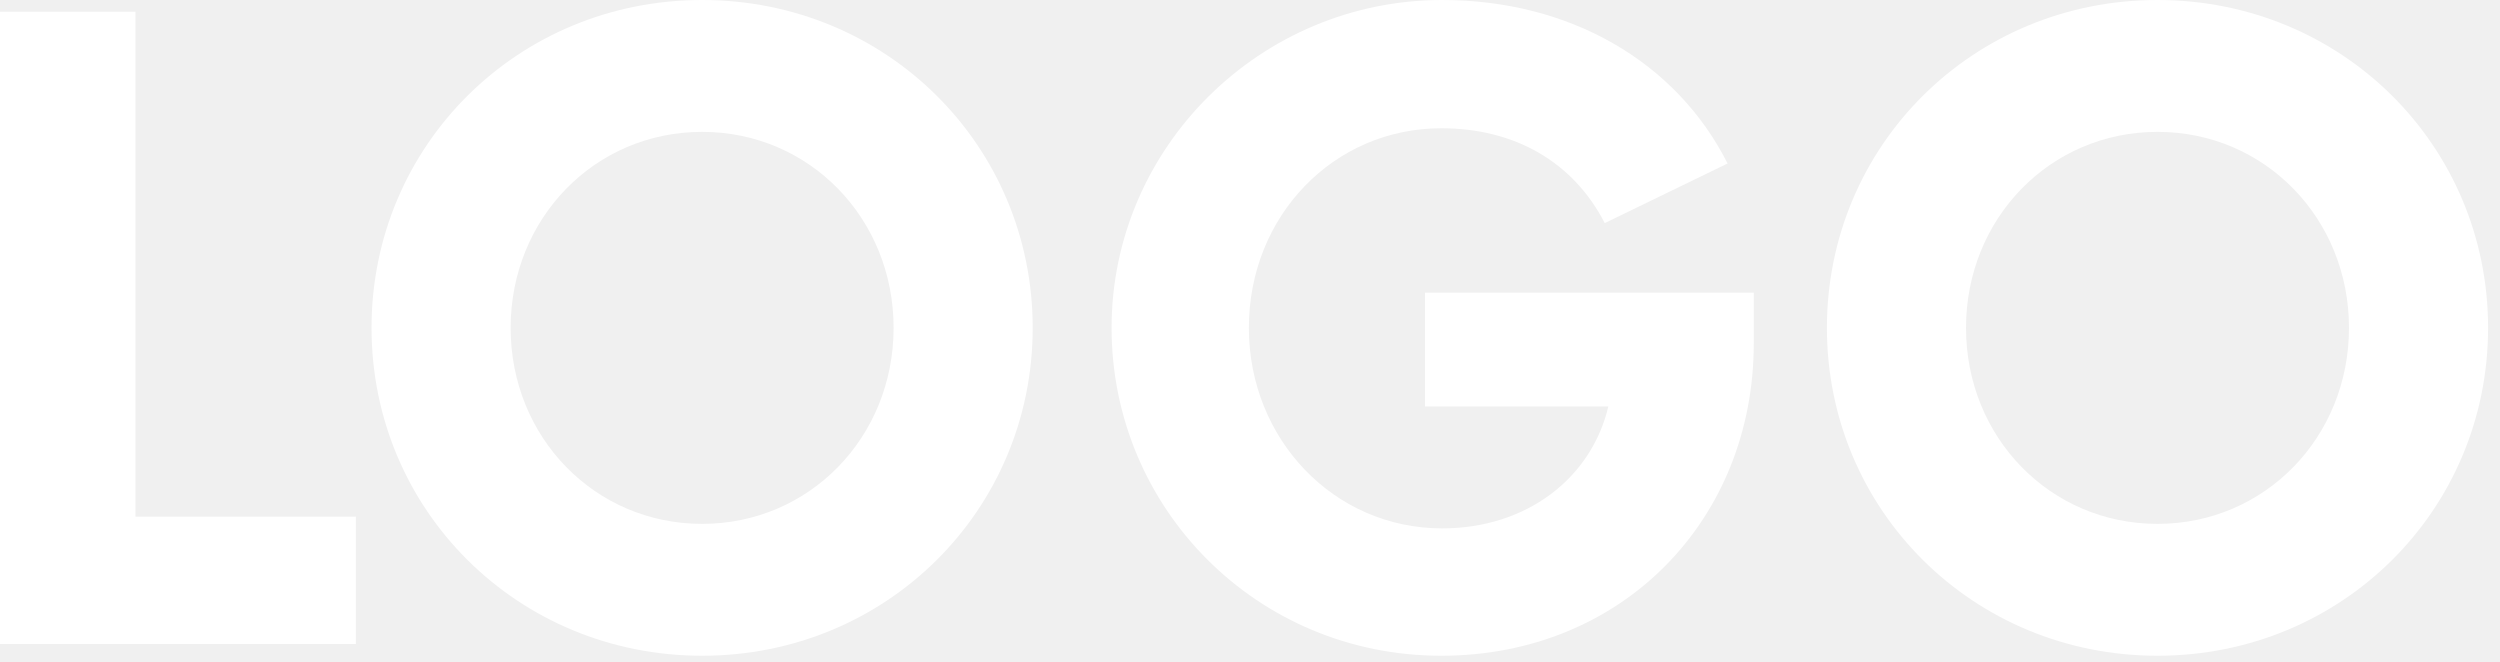
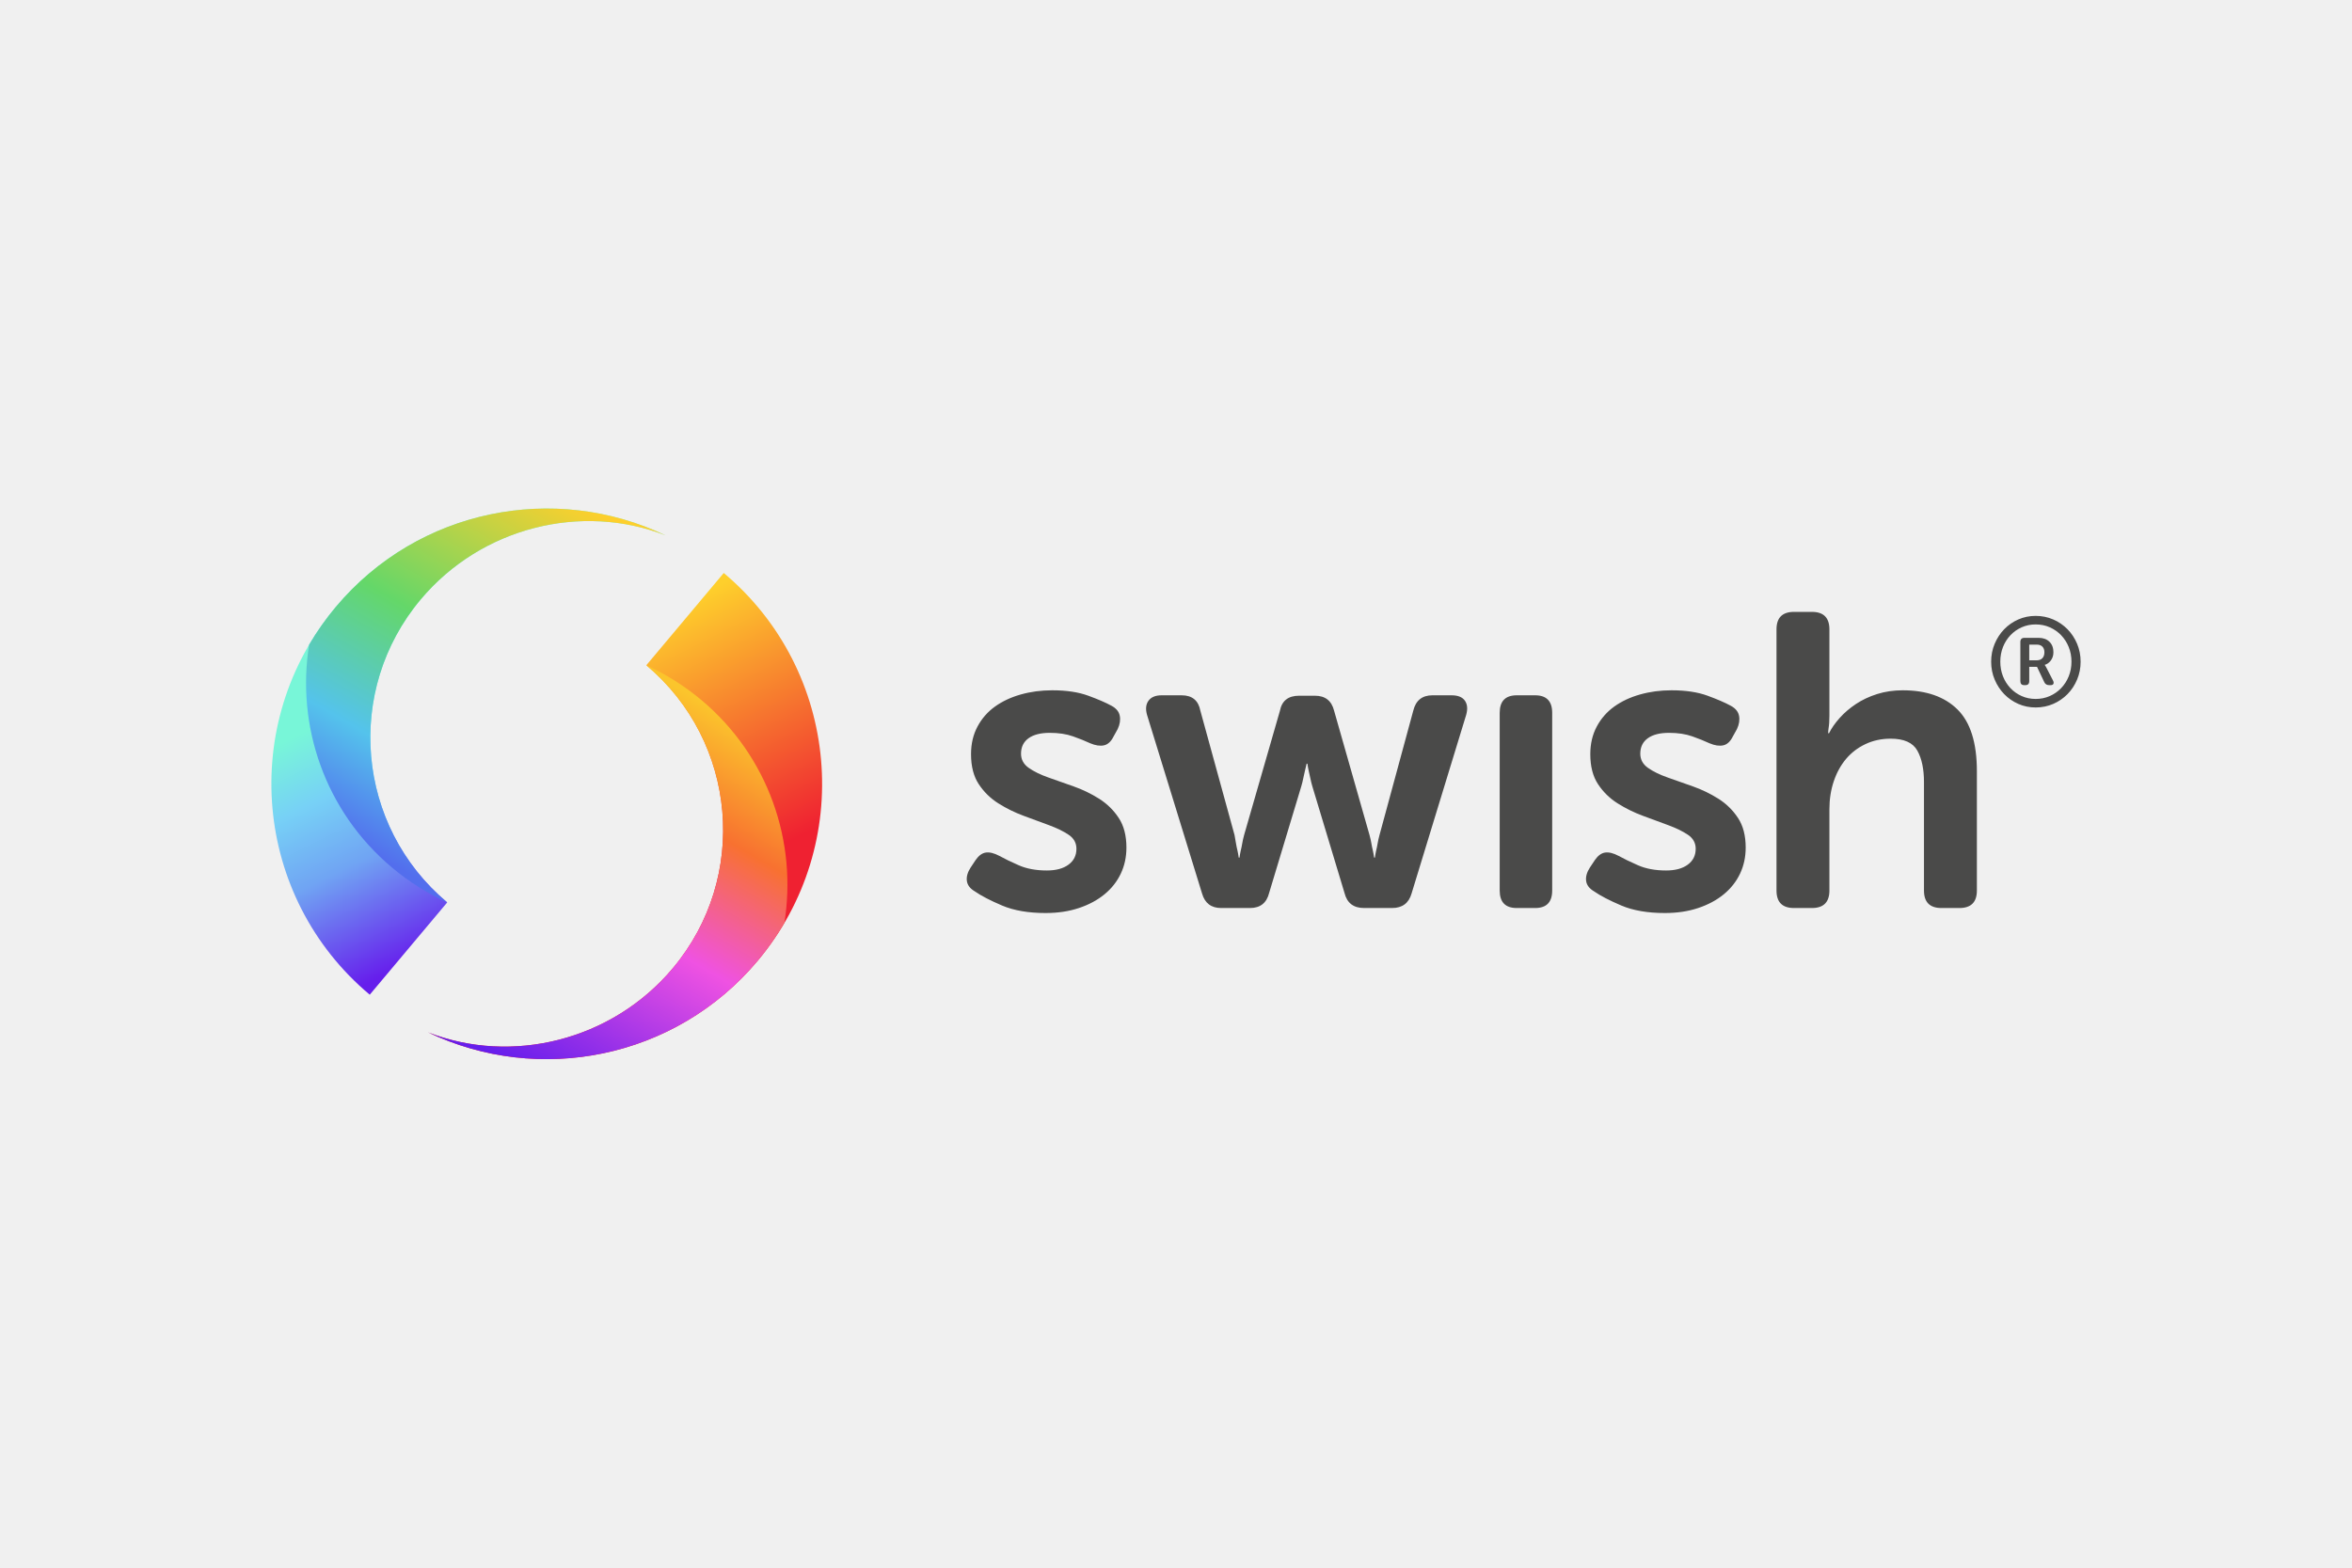
- <svg xmlns="http://www.w3.org/2000/svg" width="155" height="41" viewBox="0 0 155 41" fill="none">
-   <path d="M0 0.728V39.928H22.064V32.032H8.4V0.728H0Z" fill="white" />
-   <path d="M64.027 20.328C64.027 9.016 54.955 0 43.531 0C32.107 0 23.035 9.016 23.035 20.328C23.035 31.64 32.107 40.656 43.531 40.656C54.955 40.656 64.027 31.64 64.027 20.328ZM55.403 20.328C55.403 27.104 50.195 32.48 43.531 32.48C36.867 32.48 31.659 27.104 31.659 20.328C31.659 13.552 36.867 8.176 43.531 8.176C50.195 8.176 55.403 13.552 55.403 20.328Z" fill="white" />
-   <path d="M107.11 10.136C103.918 3.808 97.31 0 89.414 0C78.158 0 68.918 9.128 68.918 20.328C68.918 31.528 77.934 40.656 89.358 40.656C100.558 40.656 108.734 32.256 108.734 21.28V18.144H88.35V25.2H99.718C98.654 29.68 94.622 32.76 89.414 32.76C82.694 32.76 77.43 27.216 77.43 20.328C77.43 13.384 82.694 7.952 89.358 7.952C93.894 7.952 97.534 10.024 99.494 13.832L107.11 10.136Z" fill="white" />
-   <path d="M154.261 20.328C154.261 9.016 145.189 0 133.765 0C122.341 0 113.269 9.016 113.269 20.328C113.269 31.64 122.341 40.656 133.765 40.656C145.189 40.656 154.261 31.64 154.261 20.328ZM145.637 20.328C145.637 27.104 140.429 32.48 133.765 32.48C127.101 32.48 121.893 27.104 121.893 20.328C121.893 13.552 127.101 8.176 133.765 8.176C140.429 8.176 145.637 13.552 145.637 20.328Z" fill="white" />
+ <svg xmlns="http://www.w3.org/2000/svg" height="800" width="1200" viewBox="-86.643 -43.957 750.906 263.74">
+   <linearGradient gradientUnits="userSpaceOnUse" gradientTransform="scale(.90026 1.1108)" y2="11.39" y1="83.349" x2="83.672" x1="112.948" id="a">
+     <stop stop-color="#ef2131" offset="0" />
+     <stop stop-color="#fecf2c" offset="1" />
+   </linearGradient>
+   <linearGradient gradientUnits="userSpaceOnUse" gradientTransform="scale(.95514 1.04697)" y2="141.159" y1="28.143" x2="11.106" x1="70.663" id="b">
+     <stop stop-color="#fbc52c" offset="0" />
+     <stop stop-color="#f87130" offset=".264" />
+     <stop stop-color="#ef52e2" offset=".561" />
+     <stop stop-color="#661eec" offset="1" />
+   </linearGradient>
+   <linearGradient gradientUnits="userSpaceOnUse" gradientTransform="scale(.90026 1.1108)" y2="127.569" y1="57.327" x2="56.739" x1="28.748" id="c">
+     <stop stop-color="#78f6d8" offset="0" />
+     <stop stop-color="#77d1f6" offset=".266" />
+     <stop stop-color="#70a4f3" offset=".554" />
+     <stop stop-color="#661eec" offset="1" />
+   </linearGradient>
+   <linearGradient gradientUnits="userSpaceOnUse" gradientTransform="scale(.95514 1.04697)" y2="7.542" y1="120.138" x2="121.656" x1="62.58" id="d">
+     <stop stop-color="#536eed" offset="0" />
+     <stop stop-color="#54c3ec" offset=".247" />
+     <stop stop-color="#64d769" offset=".564" />
+     <stop stop-color="#fecf2c" offset="1" />
+   </linearGradient>
+   <g fill-rule="evenodd" fill="none">
+     <path fill-rule="nonzero" fill="#4a4a49" d="M549.059 48.903c0-2.03.373-3.932 1.12-5.708.746-1.776 1.76-3.325 3.04-4.647a14.192 14.192 0 014.5-3.124c1.72-.762 3.567-1.142 5.54-1.142 2 0 3.874.38 5.62 1.142a14.303 14.303 0 014.56 3.124c1.294 1.322 2.314 2.871 3.061 4.647.747 1.776 1.12 3.679 1.12 5.708 0 2.03-.373 3.933-1.12 5.709-.747 1.776-1.767 3.325-3.06 4.646a14.303 14.303 0 01-4.56 3.125c-1.747.761-3.62 1.142-5.62 1.142-1.974 0-3.82-.38-5.541-1.142a14.192 14.192 0 01-4.5-3.125c-1.28-1.321-2.294-2.87-3.04-4.646-.747-1.776-1.12-3.679-1.12-5.709zm2.92 0c0 1.683.286 3.245.86 4.687a11.687 11.687 0 002.38 3.766 11.164 11.164 0 003.58 2.523c1.374.615 2.86.922 4.46.922 1.627 0 3.134-.307 4.52-.922a11.333 11.333 0 003.62-2.523 11.775 11.775 0 002.421-3.766c.587-1.442.88-3.004.88-4.687 0-1.682-.293-3.244-.88-4.687a11.775 11.775 0 00-2.42-3.765 11.333 11.333 0 00-3.62-2.524c-1.387-.614-2.894-.921-4.52-.921-1.6 0-3.087.307-4.46.921a11.164 11.164 0 00-3.581 2.524 11.671 11.671 0 00-2.38 3.765c-.574 1.443-.86 3.005-.86 4.687zm6.4-6.289c0-.881.44-1.322 1.32-1.322h4.52c1.44 0 2.587.414 3.44 1.242.854.828 1.28 1.95 1.28 3.365 0 .587-.086 1.108-.26 1.562a4.38 4.38 0 01-.66 1.182c-.266.334-.56.607-.88.821-.32.214-.64.36-.96.44v.08c.027.028.067.081.12.161a.88.88 0 01.16.26c.054.12.134.26.24.421l2.08 4.046c.24.454.294.821.16 1.102-.133.28-.426.42-.88.42h-.48c-.746 0-1.266-.32-1.56-.961l-2.32-4.887h-2.48v4.566c0 .855-.413 1.282-1.24 1.282h-.36c-.827 0-1.24-.427-1.24-1.282zm5.24 5.849c.774 0 1.374-.227 1.8-.681.427-.454.64-1.082.64-1.883 0-.775-.213-1.375-.64-1.803-.426-.427-1.013-.64-1.76-.64h-2.44v5.007zM447.016 58.04c4.522 0 8.357.577 11.505 1.731 3.148 1.155 5.608 2.22 7.382 3.197 1.507.8 2.394 1.865 2.66 3.197s.044 2.752-.665 4.262l-1.33 2.397c-.798 1.599-1.818 2.531-3.06 2.797-1.24.267-2.704.045-4.389-.666-1.507-.71-3.325-1.442-5.453-2.197-2.128-.755-4.61-1.132-7.448-1.132-2.927 0-5.188.577-6.784 1.731-1.596 1.155-2.394 2.797-2.394 4.928 0 1.865.82 3.375 2.46 4.529 1.641 1.154 3.725 2.176 6.252 3.064 2.527.887 5.232 1.842 8.114 2.863a40.313 40.313 0 018.113 3.93 20.588 20.588 0 016.251 6.126c1.64 2.487 2.461 5.639 2.461 9.457 0 3.02-.598 5.794-1.796 8.325-1.197 2.53-2.926 4.728-5.187 6.593-2.261 1.865-4.988 3.33-8.18 4.396-3.192 1.065-6.739 1.598-10.64 1.598-5.498 0-10.131-.8-13.9-2.398-3.768-1.598-6.672-3.107-8.712-4.528-1.507-.888-2.35-1.998-2.527-3.33-.177-1.332.222-2.753 1.197-4.262l1.596-2.398c.976-1.42 2.062-2.22 3.259-2.397 1.197-.178 2.638.177 4.323 1.065 1.596.888 3.657 1.887 6.185 2.997 2.527 1.11 5.52 1.665 8.978 1.665 2.926 0 5.231-.622 6.916-1.865 1.685-1.243 2.527-2.93 2.527-5.061 0-1.865-.82-3.352-2.46-4.462-1.641-1.11-3.725-2.131-6.252-3.064a9282.52 9282.52 0 01-8.113-2.997 43.077 43.077 0 01-8.114-3.995 20.588 20.588 0 01-6.251-6.127c-1.64-2.487-2.46-5.683-2.46-9.59 0-3.286.686-6.216 2.06-8.791a18.467 18.467 0 015.587-6.394c2.35-1.687 5.099-2.974 8.247-3.862 3.147-.888 6.495-1.332 10.042-1.332zm-197.709 0c4.523 0 8.358.577 11.506 1.731 3.147 1.155 5.608 2.22 7.382 3.197 1.507.8 2.394 1.865 2.66 3.197s.044 2.752-.665 4.262l-1.33 2.397c-.798 1.599-1.818 2.531-3.06 2.797-1.241.267-2.704.045-4.389-.666-1.507-.71-3.325-1.442-5.453-2.197-2.128-.755-4.611-1.132-7.449-1.132-2.926 0-5.187.577-6.783 1.731-1.596 1.155-2.394 2.797-2.394 4.928 0 1.865.82 3.375 2.46 4.529 1.641 1.154 3.725 2.176 6.252 3.064 2.527.887 5.232 1.842 8.113 2.863a40.313 40.313 0 018.114 3.93 20.588 20.588 0 016.251 6.126c1.64 2.487 2.46 5.639 2.46 9.457 0 3.02-.598 5.794-1.795 8.325-1.197 2.53-2.926 4.728-5.187 6.593-2.261 1.865-4.988 3.33-8.18 4.396-3.192 1.065-6.74 1.598-10.64 1.598-5.498 0-10.131-.8-13.9-2.398s-6.672-3.107-8.712-4.528c-1.507-.888-2.35-1.998-2.527-3.33-.177-1.332.222-2.753 1.197-4.262l1.596-2.398c.975-1.42 2.062-2.22 3.259-2.397 1.197-.178 2.638.177 4.323 1.065 1.596.888 3.657 1.887 6.184 2.997 2.528 1.11 5.52 1.665 8.978 1.665 2.927 0 5.232-.622 6.917-1.865 1.685-1.243 2.527-2.93 2.527-5.061 0-1.865-.82-3.352-2.46-4.462-1.641-1.11-3.725-2.131-6.252-3.064-2.527-.932-5.232-1.931-8.114-2.997a43.076 43.076 0 01-8.113-3.995 20.588 20.588 0 01-6.251-6.127c-1.64-2.487-2.461-5.683-2.461-9.59 0-3.286.687-6.216 2.062-8.791a18.467 18.467 0 015.586-6.394c2.35-1.687 5.099-2.974 8.246-3.862 3.148-.888 6.496-1.332 10.042-1.332zM491.832 33c3.724 0 5.587 1.865 5.587 5.594v27.438c0 .888-.023 1.665-.067 2.331-.044.666-.11 1.266-.2 1.798a11.567 11.567 0 00-.132 1.599h.266c.798-1.599 1.928-3.22 3.391-4.862 1.463-1.643 3.192-3.13 5.188-4.462 1.995-1.332 4.256-2.397 6.783-3.197 2.527-.799 5.254-1.198 8.18-1.198 7.537 0 13.367 2.042 17.49 6.127 4.124 4.084 6.185 10.655 6.185 19.713v38.093c0 3.73-1.862 5.595-5.586 5.595h-5.72c-3.724 0-5.586-1.865-5.586-5.595v-34.63c0-4.174-.71-7.526-2.128-10.057-1.419-2.53-4.256-3.796-8.512-3.796-2.927 0-5.609.578-8.047 1.732-2.439 1.154-4.5 2.73-6.185 4.728-1.685 1.998-2.993 4.374-3.924 7.126-.93 2.753-1.396 5.728-1.396 8.924v25.973c0 3.73-1.863 5.595-5.587 5.595h-5.72c-3.723 0-5.585-1.865-5.585-5.595v-83.38c0-3.73 1.862-5.594 5.586-5.594zM403.46 59.639c3.636 0 5.454 1.865 5.454 5.594v56.741c0 3.73-1.818 5.595-5.454 5.595h-5.852c-3.636 0-5.453-1.865-5.453-5.595v-56.74c0-3.73 1.817-5.595 5.453-5.595zm-112.855 0c3.37 0 5.364 1.643 5.985 4.928l10.907 39.692c.177.977.332 1.865.465 2.664.133.8.288 1.554.466 2.265.177.799.31 1.554.399 2.264h.266c.089-.71.222-1.465.399-2.264.177-.71.332-1.465.465-2.265.133-.799.333-1.687.599-2.664l11.439-39.692c.62-3.196 2.66-4.795 6.118-4.795h5.054c3.281 0 5.32 1.599 6.119 4.795l11.305 39.692c.266.977.466 1.865.599 2.664.133.8.288 1.554.465 2.265.178.799.31 1.554.4 2.264h.265a24.5 24.5 0 01.4-2.264c.177-.71.332-1.465.465-2.265.133-.799.332-1.687.598-2.664l10.774-39.692c.798-3.285 2.837-4.928 6.118-4.928h6.119c2.04 0 3.458.577 4.256 1.732.798 1.154.931 2.663.399 4.528l-17.424 57.008c-.887 3.108-2.97 4.662-6.251 4.662h-8.912c-3.37 0-5.453-1.599-6.251-4.795l-10.242-33.965a29.221 29.221 0 01-.665-2.664 52.127 52.127 0 00-.532-2.398 24.721 24.721 0 01-.399-2.264h-.266a88.49 88.49 0 00-.532 2.264c-.177.71-.355 1.51-.532 2.398a29.221 29.221 0 01-.665 2.664l-10.242 33.965c-.798 3.196-2.837 4.795-6.118 4.795h-9.177c-3.193 0-5.232-1.554-6.119-4.662l-17.557-57.008c-.532-1.865-.377-3.374.466-4.528.842-1.155 2.239-1.732 4.19-1.732z" />
+     <path fill="url(#a)" d="M0 146.685c35.32 16.893 78.912 8.533 105.246-22.845C136.46 86.648 131.612 31.203 94.418 0L69.692 29.462c29.057 24.377 32.845 67.694 8.46 96.75C58.706 149.378 26.691 157.114 0 146.684" transform="translate(50.006 20.581)" />
+     <path fill="url(#b)" d="M0 146.685c35.32 16.893 78.912 8.533 105.246-22.845a88.51 88.51 0 008.524-12.067c4.159-25.843-4.987-53.159-26.5-71.207a76.989 76.989 0 00-17.575-11.1c29.055 24.377 32.84 67.691 8.456 96.745C58.707 149.38 26.693 157.115 0 146.685" transform="translate(50.006 20.581)" />
+     <path fill="url(#c)" d="M125.821 8.56C90.501-8.331 46.91.029 20.575 31.407c-31.214 37.192-26.366 92.637 10.828 123.84l24.727-29.462c-29.058-24.377-32.846-67.694-8.46-96.75C67.114 5.866 99.128-1.869 125.82 8.561" />
+     <path fill="url(#d)" d="M125.821 8.56C90.501-8.331 46.91.029 20.575 31.407a88.492 88.492 0 00-8.524 12.067c-4.159 25.843 4.987 53.158 26.5 71.207a76.991 76.991 0 0017.575 11.1c-29.054-24.377-32.84-67.691-8.456-96.746C67.114 5.866 99.128-1.869 125.82 8.561" />
+   </g>
</svg>
